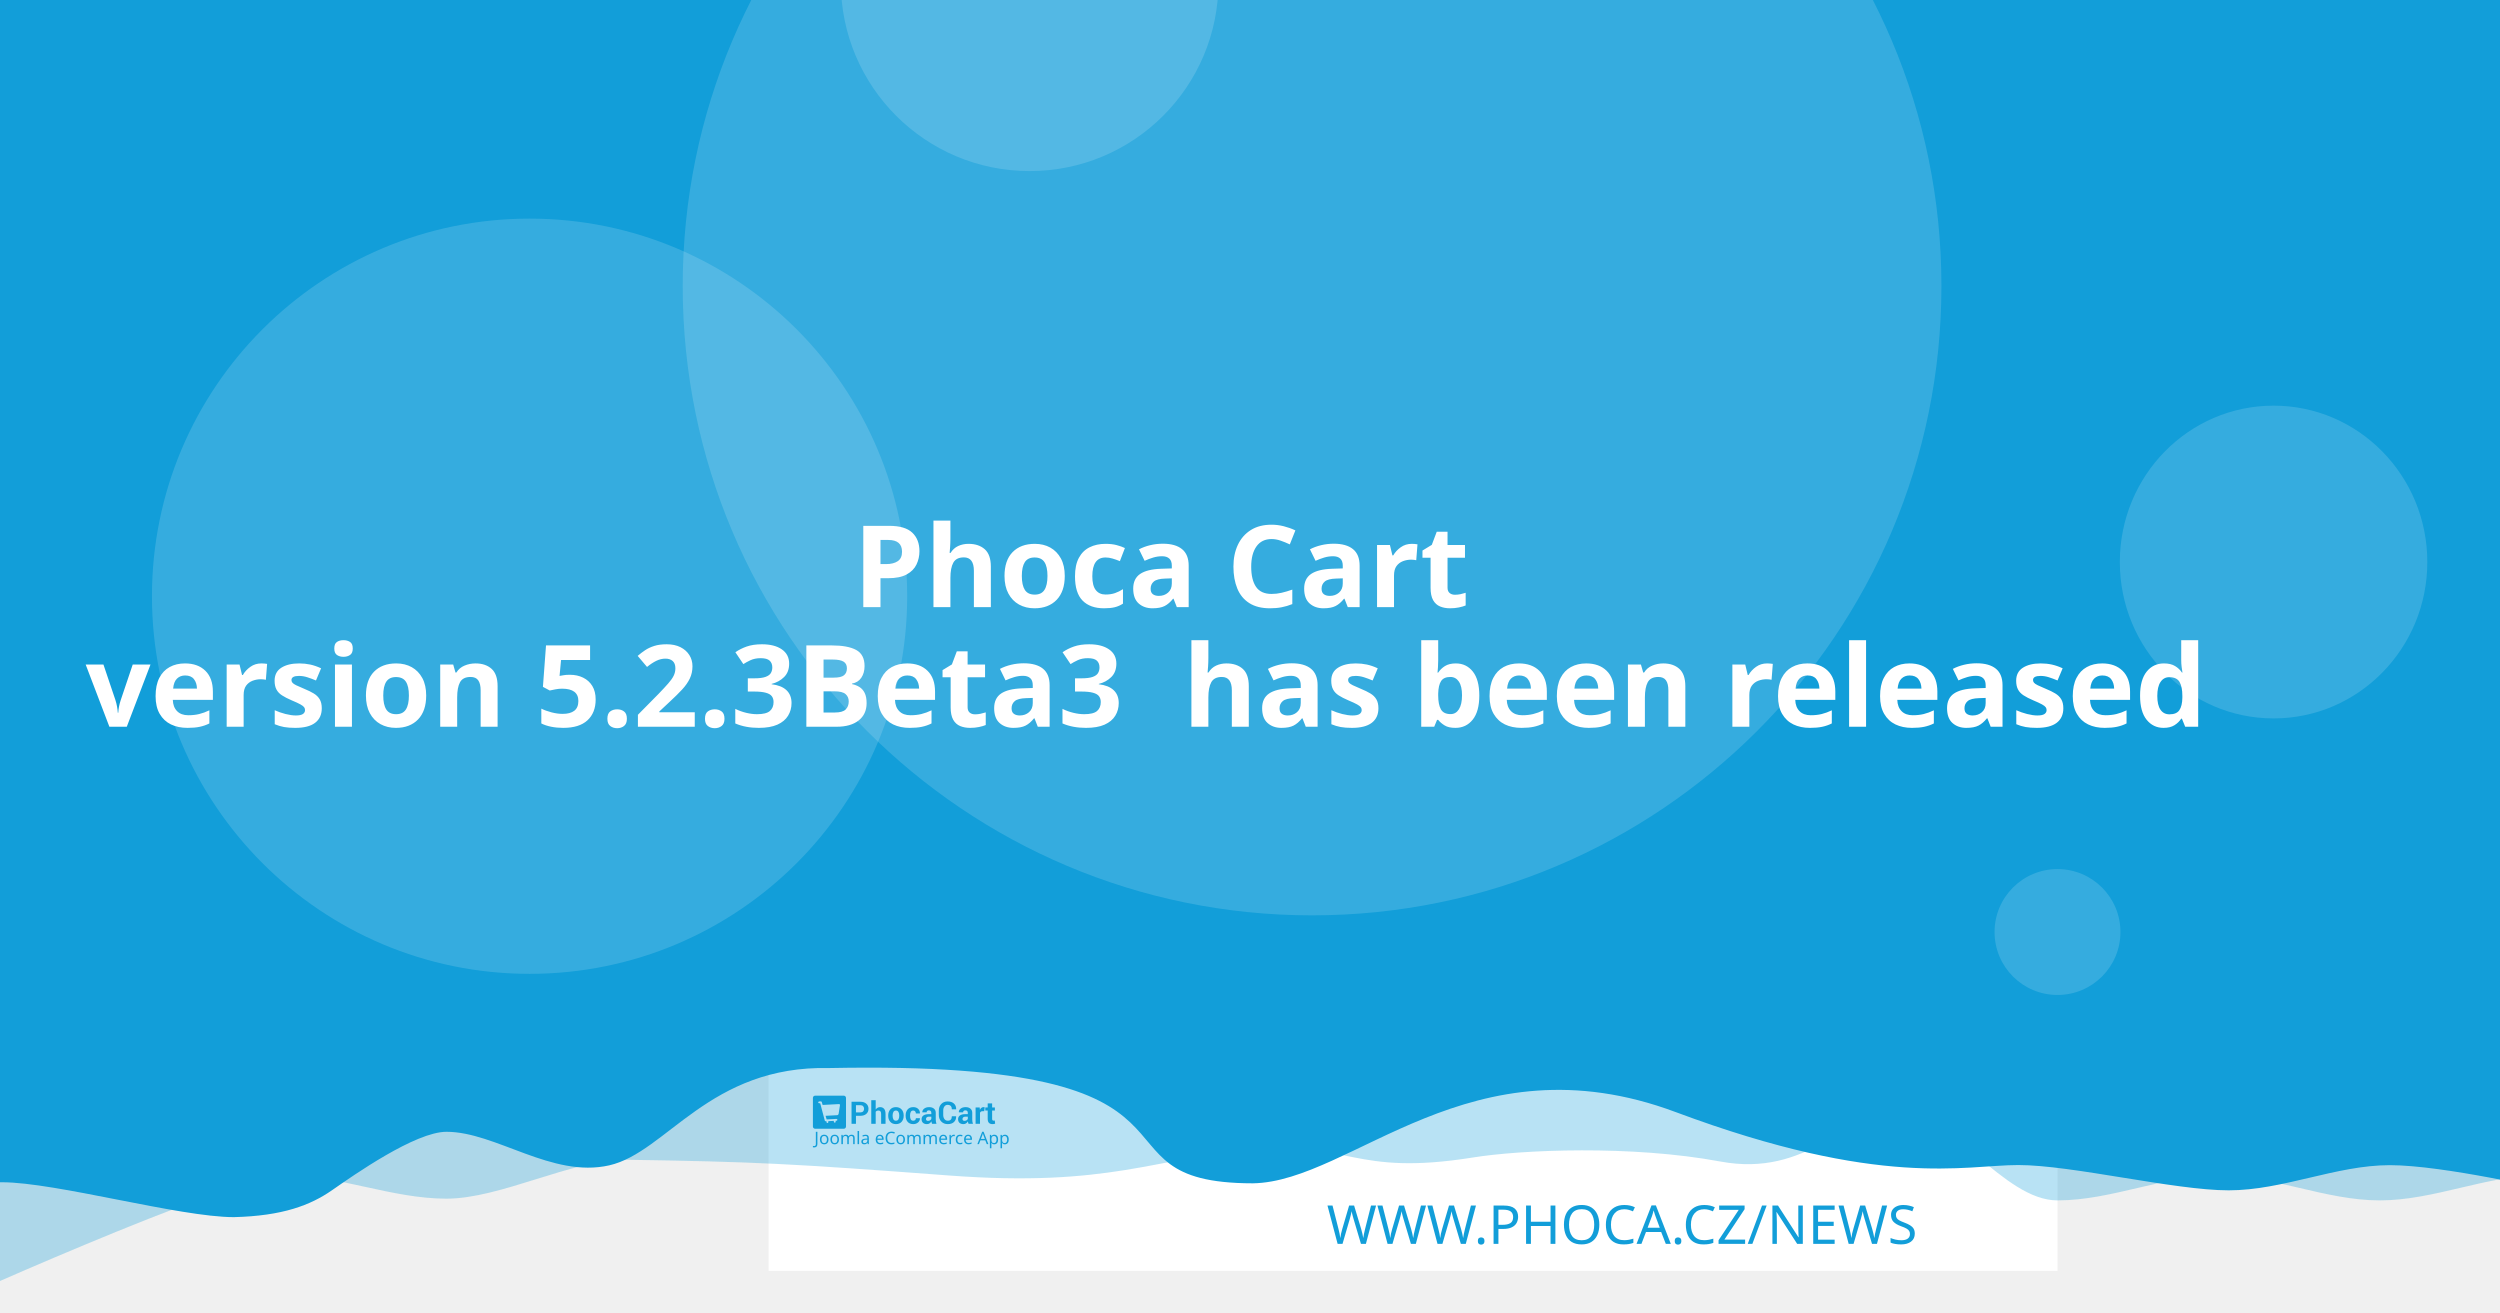
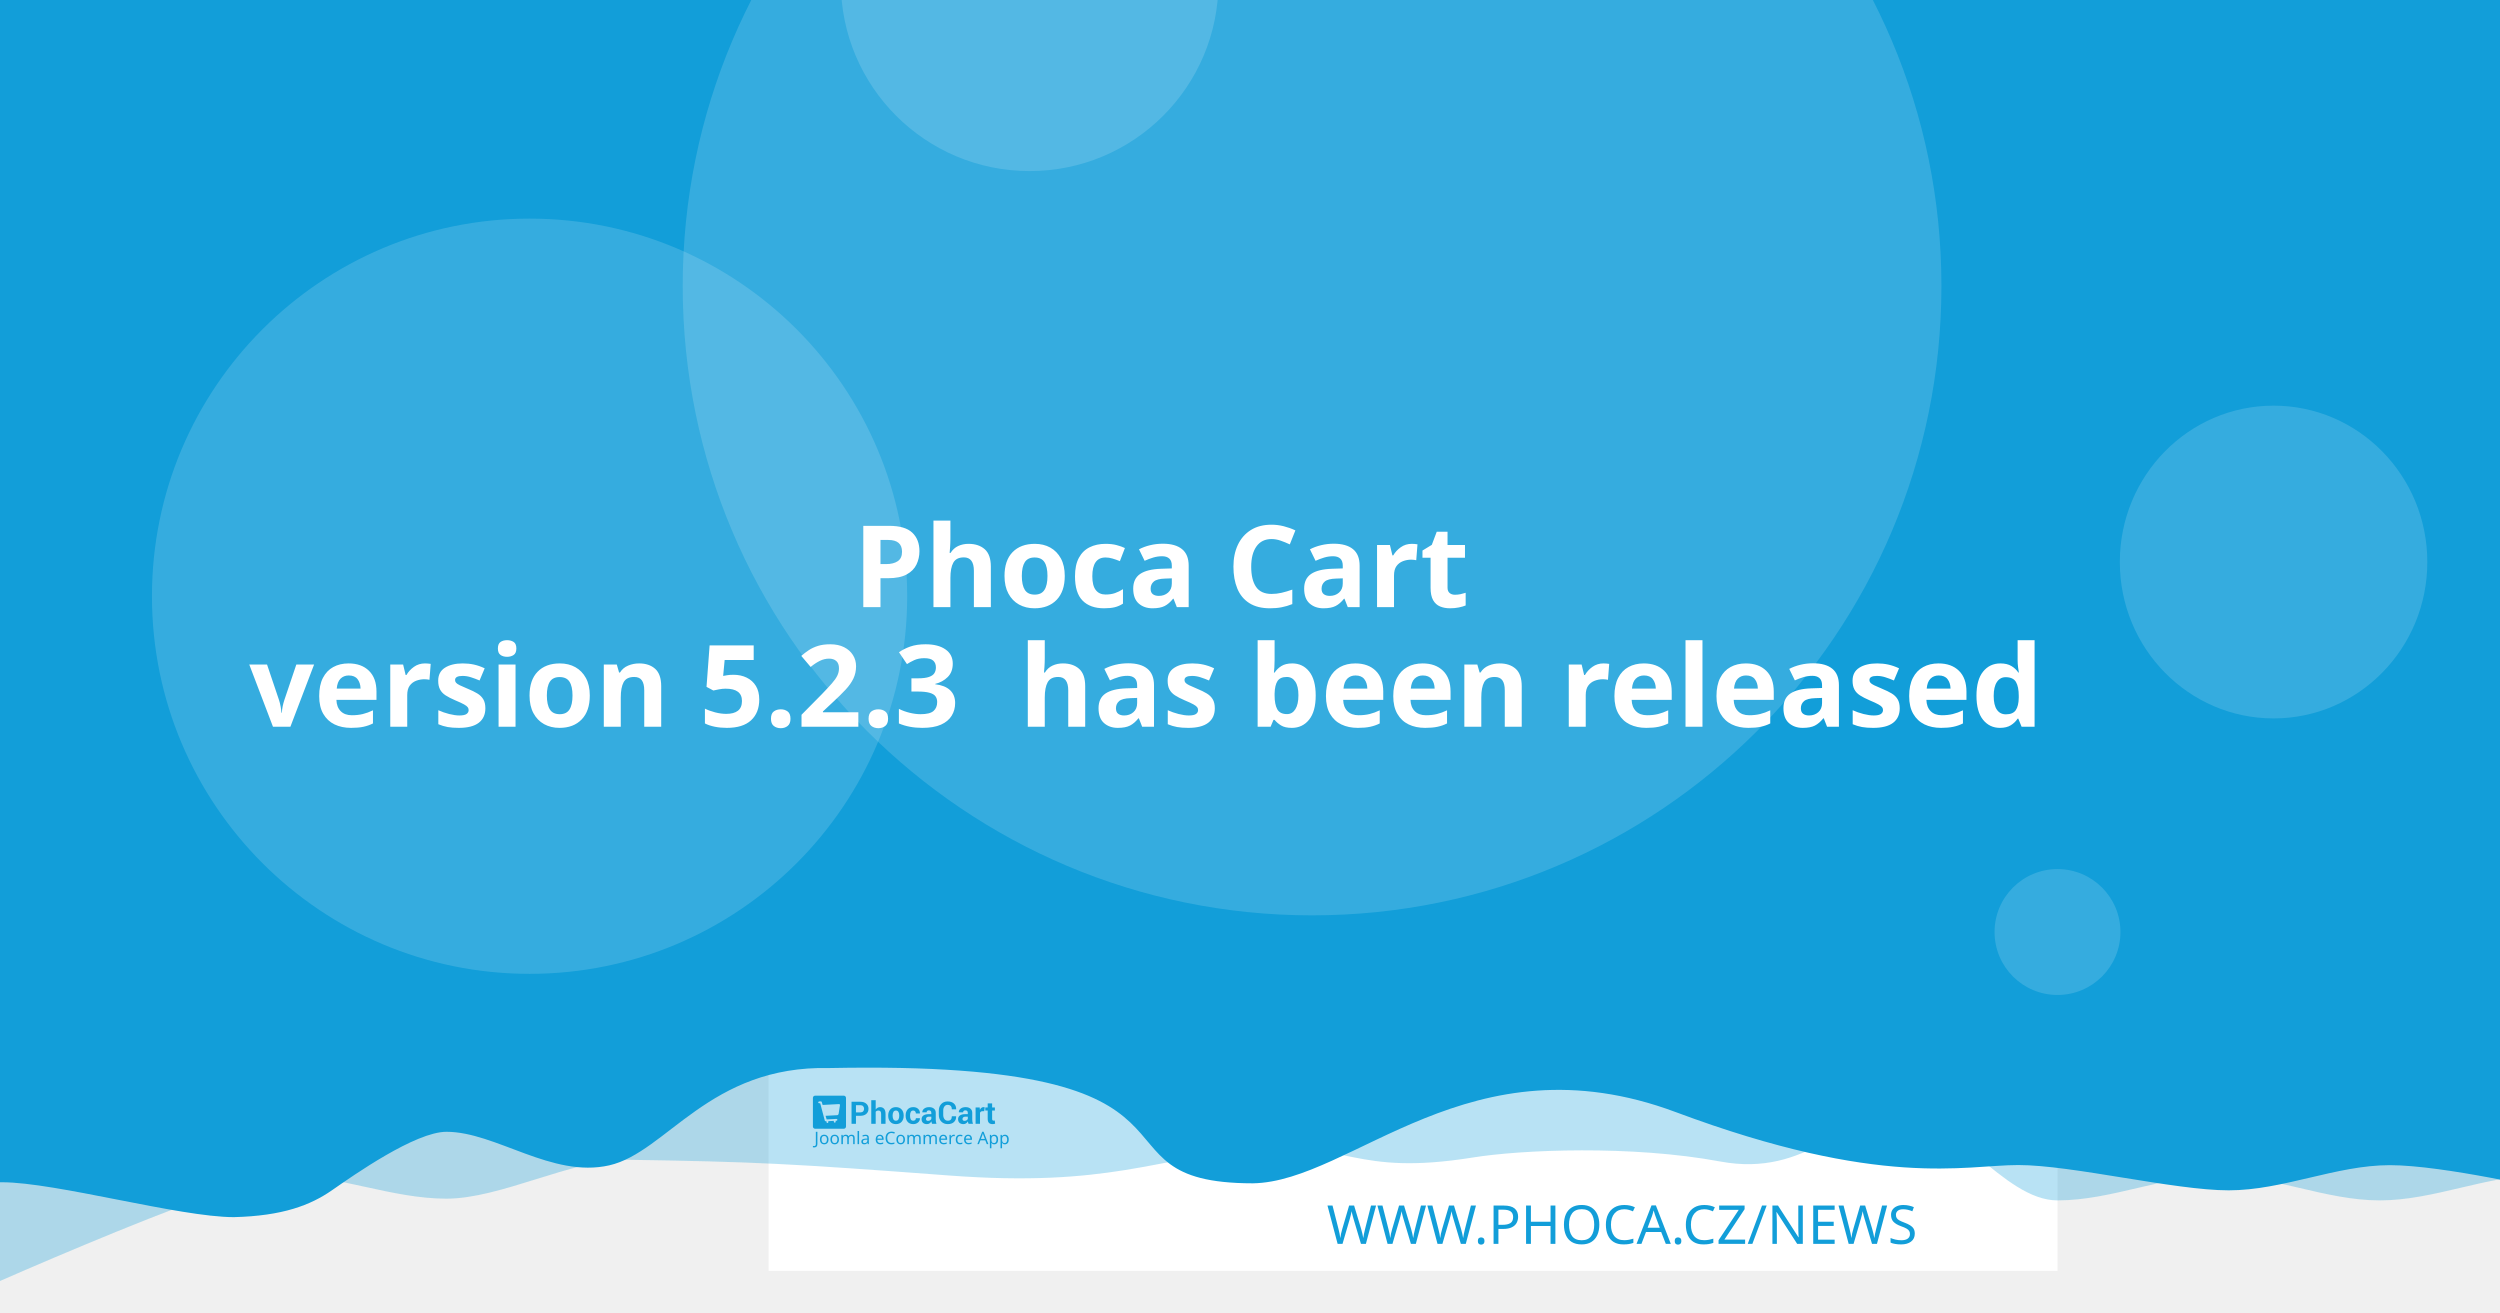
<svg xmlns="http://www.w3.org/2000/svg" width="1200" height="630" viewBox="0 0 1200 630" version="1.1" id="svg5">
  <defs id="defs2" />
  <g id="layer1">
    <path d="m 20.256,108.517 a 7.714,7.714 0 0 0 -7.714,7.714 v 97.981 a 7.714,7.714 0 0 0 7.714,7.714 h 97.976 a 7.714,7.714 0 0 0 7.714,-7.714 v -97.981 a 7.714,7.714 0 0 0 -7.714,-7.714 z m 19.435,19.56 c 0.714,-0.04 1.37,0.151 1.984,0.583 0.613,0.434 1.018,0.978 1.215,1.637 l 2.918,10.039 56.209,-2.948 c 1.002,-0.052 1.838,0.296 2.506,1.04 0.665,0.732 0.929,1.612 0.768,2.626 l -4.71,30.132 c -0.167,0.89 -0.688,1.809 -1.557,2.747 -0.869,0.95 -2.001,1.463 -3.38,1.537 l -39.707,2.079 3.671,12.389 33.562,-1.758 c 0.878,-0.049 1.633,0.215 2.28,0.783 0.632,0.583 0.971,1.312 1.019,2.19 0.046,0.878 -0.215,1.633 -0.783,2.28 -0.583,0.635 -1.312,0.974 -2.19,1.019 l -3.139,0.166 0.166,3.134 c 0.046,0.881 -0.215,1.638 -0.798,2.27 -0.571,0.647 -1.294,0.99 -2.174,1.034 -0.878,0.046 -1.635,-0.215 -2.27,-0.798 -0.647,-0.571 -0.984,-1.297 -1.03,-2.174 l -0.166,-3.134 -18.817,0.979 0.161,3.139 c 0.046,0.881 -0.212,1.638 -0.783,2.27 -0.583,0.647 -1.312,0.988 -2.19,1.034 -0.878,0.049 -1.633,-0.215 -2.28,-0.798 -0.635,-0.571 -0.974,-1.297 -1.019,-2.174 l -0.166,-3.139 -1.943,0.101 c -0.753,0.039 -1.441,-0.135 -2.079,-0.517 -0.623,-0.383 -1.068,-0.764 -1.341,-1.125 l -0.347,-0.613 -15.769,-59.624 -3.39,0.176 c -0.841,0.046 -1.586,-0.219 -2.245,-0.798 -0.659,-0.571 -1.009,-1.292 -1.055,-2.169 -0.046,-0.881 0.225,-1.635 0.824,-2.27 0.595,-0.647 1.308,-0.989 2.149,-1.034 z" style="fill:#ffffff;stroke-width:1.208;paint-order:stroke fill markers" id="path400" />
    <rect style="opacity:1;fill:#ffffff;stroke-width:6.042;stroke-linejoin:round;paint-order:stroke fill markers" id="rect723" width="618.676" height="618.676" x="368.924" y="-8.647" />
    <path id="rect4460" style="opacity:0.3;fill:#129ed9;fill-opacity:1;stroke-width:6.042;stroke-linejoin:round;paint-order:stroke fill markers" d="M 59.586,-3.814 H 1296.938 v 580.009 c 0,0 -51.556,-12.084 -77.334,-12.084 -25.778,0 -51.244,12.084 -77.335,12.084 -26.091,0 -51.556,-12.084 -77.334,-12.084 -25.778,0 -51.244,12.084 -77.335,12.084 -26.091,0 -50.615,-41.931 -76.393,-41.931 -25.778,0 -43.072,31.169 -85.504,23.256 -42.433,-7.913 -95.293,-5.729 -119.04,-1.869 -57.142,9.103 -59.508,-8.125 -105.573,-4.001 -46.065,4.124 -68.78,18.359 -145.373,12.602 -76.593,-5.757 -93.029,-6.595 -155.544,-7.578 -25.778,0 -59.826,18.693 -85.917,18.693 -26.091,0 -51.556,-11.254 -77.334,-11.254 -25.778,0 -172.338,66.428 -172.338,66.428 z" />
    <path id="rect4460-5" style="fill:#129ed9;fill-opacity:1;stroke-width:6.042;stroke-linejoin:round;paint-order:stroke fill markers" d="M -12.915,-8.647 H 1224.437 v 580.009 c 0,0 -51.556,-12.084 -77.334,-12.084 -25.778,0 -51.243,12.084 -77.334,12.084 -26.091,0 -75.228,-12.142 -101.006,-12.142 -25.778,0 -65.794,11.416 -164.408,-25.412 -98.613,-36.828 -155.373,33.433 -202.968,34.185 -85.545,-0.05 -3.558,-59.324 -203.248,-55.331 -57.687,-1.357 -78.127,40.433 -105.693,46.704 -27.566,6.271 -54.486,-16.105 -78.151,-16.105 -14.933,0 -44.462,20.77 -54.88,28.017 -10.418,7.247 -23.732,12.357 -47.124,12.95 -26.091,0 -85.565,-16.747 -111.343,-16.747 -25.778,0 -13.863,3.88 -13.863,3.88 z" />
    <circle style="opacity:0.15;fill:#ffffff;fill-opacity:1;stroke-width:6.042;stroke-linejoin:round;paint-order:stroke fill markers" id="path8376" cx="629.794" cy="137.279" r="302.088" />
    <text xml:space="preserve" style="font-style:normal;font-weight:normal;font-size:25.778px;line-height:1.25;font-family:sans-serif;fill:#129ed9;fill-opacity:1;stroke:none;stroke-width:1.208" x="953.817" y="597.071" id="text2910-3-7">
      <tspan id="tspan2908-6-5" x="953.817" y="597.071" style="font-style:normal;font-variant:normal;font-weight:300;font-stretch:normal;font-size:25.778px;font-family:Montserrat;-inkscape-font-specification:'Montserrat Light';text-align:end;text-anchor:end;fill:#129ed9;fill-opacity:1;stroke-width:1.208">WWW.PHOCA.CZ/NEWS</tspan>
    </text>
    <text xml:space="preserve" style="font-style:normal;font-variant:normal;font-weight:600;font-stretch:normal;font-size:54.666px;line-height:1.05;font-family:Rubik;-inkscape-font-specification:'Rubik Semi-Bold';fill:#ffffff;fill-opacity:1;stroke:none;stroke-width:1.577" x="600" y="234.034" id="text11252">
      <tspan x="600" y="234.034" id="tspan403" style="text-align:center;text-anchor:middle;stroke-width:1.577" />
      <tspan x="600" y="291.433" style="font-size:54.666px;text-align:center;text-anchor:middle;stroke-width:1.577" id="tspan444"> Phoca Cart</tspan>
-       <tspan x="600" y="348.833" id="tspan2906" style="font-size:54.666px;text-align:center;text-anchor:middle;stroke-width:1.577">version 5.2.3Beta3
+       <tspan x="600" y="348.833" id="tspan2906" style="font-size:54.666px;text-align:center;text-anchor:middle;stroke-width:1.577">version 5.2.3
 has been released</tspan>
      <tspan x="600" y="406.232" id="tspan1994" style="font-size:54.666px;stroke-width:1.577" />
    </text>
    <circle style="opacity:0.15;fill:#ffffff;fill-opacity:1;stroke-width:6.042;stroke-linejoin:round;paint-order:stroke fill markers" id="path8376-9" cx="254.196" cy="286.191" r="181.253" />
    <circle style="opacity:0.15;fill:#ffffff;fill-opacity:1;stroke-width:6.042;stroke-linejoin:round;paint-order:stroke fill markers" id="path8376-6" cx="494.235" cy="-8.506" r="90.626" />
    <ellipse style="opacity:0.15;fill:#ffffff;fill-opacity:1;stroke-width:7.442;stroke-linejoin:round;paint-order:stroke fill markers" id="path8376-6-2" cx="1091.315" cy="269.776" rx="73.793" ry="75.059" />
    <g id="g8950" transform="matrix(0.360172,0,0,0.360172,498.6223,396.4642)" style="fill:#129ed9;fill-opacity:1;stroke-width:3.355">
      <g id="g895" transform="translate(-301.0409,359.4151)" style="fill:#129ed9;fill-opacity:1;stroke-width:3.355">
        <g transform="matrix(1.3333,0,0,-1.3333,-75.59,850.15)" fill="#ffffff" image-rendering="optimizeQuality" id="g280" style="clip-rule:evenodd;fill:#129ed9;fill-opacity:1;stroke-width:8.934;shape-rendering:geometricPrecision">
          <path d="m 99.728,617.49 v -7.994 h -4.423 v 22.031 h 8.784 c 2.532,0 4.527,-0.646 5.979,-1.937 1.452,-1.291 2.181,-2.99 2.181,-5.097 0,-2.107 -0.729,-3.801 -2.181,-5.082 -1.452,-1.281 -3.446,-1.921 -5.979,-1.921 z m 0,3.408 h 4.361 c 1.23,0 2.165,0.336 2.801,1.002 0.635,0.671 0.951,1.523 0.951,2.561 0,1.059 -0.315,1.932 -0.946,2.623 -0.63,0.687 -1.566,1.033 -2.806,1.033 H 99.728 Z" id="path262" style="fill:#129ed9;fill-opacity:1;stroke-width:3.355" />
          <path d="m 119.45,623.79 c 0.517,0.749 1.147,1.327 1.891,1.746 0.749,0.418 1.576,0.63 2.485,0.63 1.705,0 3.043,-0.568 4.02,-1.704 0.971,-1.131 1.457,-2.887 1.457,-5.252 v -9.714 h -4.418 v 9.76 c 0,1.276 -0.227,2.174 -0.677,2.706 -0.445,0.532 -1.116,0.795 -2.005,0.795 -0.605,0 -1.137,-0.108 -1.602,-0.325 -0.465,-0.217 -0.847,-0.522 -1.152,-0.919 v -12.017 h -4.418 v 23.611 h 4.418 z" id="path264" style="fill:#129ed9;fill-opacity:1;stroke-width:3.355" />
          <path d="m 131.96,617.83 c 0,2.438 0.682,4.436 2.046,5.996 1.359,1.554 3.25,2.334 5.663,2.334 2.418,0 4.315,-0.774 5.689,-2.329 1.375,-1.549 2.062,-3.553 2.062,-6.001 v -0.32 c 0,-2.458 -0.687,-4.462 -2.051,-6.011 -1.369,-1.544 -3.261,-2.319 -5.674,-2.319 -2.418,0 -4.315,0.775 -5.684,2.319 -1.364,1.549 -2.051,3.553 -2.051,6.011 z m 4.408,-0.31 c 0,-1.487 0.264,-2.68 0.785,-3.584 0.527,-0.899 1.375,-1.348 2.542,-1.348 1.142,0 1.979,0.454 2.506,1.358 0.532,0.904 0.796,2.097 0.796,3.574 v 0.315 c 0,1.446 -0.269,2.629 -0.801,3.542 -0.537,0.914 -1.38,1.374 -2.527,1.374 -1.142,0 -1.979,-0.46 -2.506,-1.379 -0.532,-0.919 -0.796,-2.102 -0.796,-3.537 z" id="path266" style="fill:#129ed9;fill-opacity:1;stroke-width:3.355" />
          <path d="m 157.01,612.59 c 0.79,0 1.421,0.227 1.891,0.682 0.475,0.454 0.713,1.064 0.713,1.828 h 4.015 l 0.041,-0.093 c 0.041,-1.653 -0.579,-3.037 -1.871,-4.152 -1.287,-1.116 -2.883,-1.673 -4.79,-1.673 -2.439,0 -4.325,0.769 -5.648,2.314 -1.318,1.544 -1.979,3.522 -1.979,5.944 v 0.449 c 0,2.412 0.656,4.395 1.974,5.944 1.317,1.554 3.198,2.329 5.638,2.329 2.02,0 3.648,-0.573 4.883,-1.725 1.235,-1.151 1.835,-2.664 1.793,-4.539 l -0.031,-0.088 h -4.026 c 0,0.842 -0.233,1.544 -0.698,2.107 -0.46,0.558 -1.101,0.837 -1.922,0.837 -1.168,0 -1.995,-0.454 -2.475,-1.358 -0.476,-0.904 -0.718,-2.071 -0.718,-3.496 v -0.454 c 0,-1.456 0.243,-2.628 0.718,-3.522 0.48,-0.888 1.312,-1.332 2.491,-1.332" id="path268" style="fill:#129ed9;fill-opacity:1;stroke-width:3.355" />
          <path d="m 175.8,609.49 c -0.165,0.372 -0.305,0.764 -0.419,1.183 -0.119,0.413 -0.202,0.837 -0.248,1.27 -0.455,-0.8 -1.054,-1.456 -1.798,-1.978 -0.739,-0.521 -1.628,-0.785 -2.656,-0.785 -1.715,0 -3.038,0.439 -3.963,1.322 -0.93,0.883 -1.395,2.086 -1.395,3.604 0,1.606 0.62,2.845 1.855,3.729 1.235,0.883 3.038,1.322 5.41,1.322 h 2.47 v 1.301 c 0,0.785 -0.207,1.394 -0.62,1.828 -0.413,0.434 -1.023,0.651 -1.834,0.651 -0.713,0 -1.266,-0.175 -1.653,-0.522 -0.393,-0.346 -0.584,-0.826 -0.584,-1.446 l -4.268,0.016 -0.016,0.093 c -0.072,1.379 0.527,2.572 1.798,3.579 1.271,1.002 2.946,1.503 5.013,1.503 1.958,0 3.545,-0.496 4.769,-1.492 1.22,-0.992 1.829,-2.406 1.829,-4.24 v -6.76 c 0,-0.769 0.062,-1.492 0.176,-2.164 0.119,-0.676 0.299,-1.348 0.553,-2.014 z m -4.046,2.943 c 0.78,0 1.468,0.191 2.077,0.574 0.605,0.382 1.013,0.826 1.225,1.332 v 2.308 h -2.47 c -0.935,0 -1.648,-0.232 -2.134,-0.702 -0.481,-0.47 -0.724,-1.033 -0.724,-1.699 0,-0.542 0.181,-0.981 0.542,-1.312 0.367,-0.336 0.858,-0.501 1.483,-0.501" id="path270" style="fill:#129ed9;fill-opacity:1;stroke-width:3.355" />
          <path d="m 199.84,617.01 0.031,-0.088 c 0.041,-2.37 -0.682,-4.25 -2.17,-5.645 -1.488,-1.394 -3.555,-2.091 -6.201,-2.091 -2.656,0 -4.811,0.852 -6.464,2.556 -1.653,1.704 -2.486,3.894 -2.486,6.579 v 4.369 c 0,2.67 0.812,4.86 2.424,6.574 1.617,1.715 3.715,2.572 6.299,2.572 2.723,0 4.852,-0.697 6.386,-2.097 1.535,-1.399 2.284,-3.305 2.243,-5.717 l -0.031,-0.088 h -4.299 c 0,1.451 -0.346,2.561 -1.044,3.336 -0.698,0.769 -1.783,1.157 -3.255,1.157 -1.323,0 -2.372,-0.537 -3.147,-1.606 -0.78,-1.074 -1.168,-2.438 -1.168,-4.1 v -4.39 c 0,-1.683 0.408,-3.057 1.225,-4.131 0.822,-1.069 1.922,-1.606 3.317,-1.606 1.38,0 2.403,0.372 3.064,1.11 0.661,0.744 0.992,1.844 0.992,3.305 z" id="path272" style="fill:#129ed9;fill-opacity:1;stroke-width:3.355" />
          <path d="m 212.27,609.49 c -0.165,0.372 -0.305,0.764 -0.419,1.183 -0.119,0.413 -0.202,0.837 -0.248,1.27 -0.455,-0.8 -1.054,-1.456 -1.798,-1.978 -0.739,-0.521 -1.628,-0.785 -2.656,-0.785 -1.716,0 -3.038,0.439 -3.963,1.322 -0.93,0.883 -1.395,2.086 -1.395,3.604 0,1.606 0.62,2.845 1.855,3.729 1.235,0.883 3.039,1.322 5.41,1.322 h 2.47 v 1.301 c 0,0.785 -0.207,1.394 -0.62,1.828 -0.413,0.434 -1.023,0.651 -1.834,0.651 -0.713,0 -1.266,-0.175 -1.654,-0.522 -0.393,-0.346 -0.584,-0.826 -0.584,-1.446 l -4.268,0.016 -0.016,0.093 c -0.072,1.379 0.527,2.572 1.798,3.579 1.271,1.002 2.945,1.503 5.013,1.503 1.958,0 3.545,-0.496 4.769,-1.492 1.22,-0.992 1.829,-2.406 1.829,-4.24 v -6.76 c 0,-0.769 0.062,-1.492 0.176,-2.164 0.119,-0.676 0.3,-1.348 0.553,-2.014 z m -4.046,2.943 c 0.78,0 1.468,0.191 2.077,0.574 0.605,0.382 1.013,0.826 1.224,1.332 v 2.308 h -2.47 c -0.935,0 -1.649,-0.232 -2.134,-0.702 -0.481,-0.47 -0.723,-1.033 -0.723,-1.699 0,-0.542 0.181,-0.981 0.542,-1.312 0.367,-0.336 0.858,-0.501 1.483,-0.501" id="path274" style="fill:#129ed9;fill-opacity:1;stroke-width:3.355" />
          <path d="m 227.92,622.06 -1.617,0.046 c -0.656,0 -1.199,-0.134 -1.623,-0.408 -0.423,-0.274 -0.744,-0.656 -0.966,-1.152 v -11.052 h -4.408 v 16.36 h 4.103 l 0.196,-2.422 c 0.382,0.857 0.883,1.528 1.494,2.009 0.61,0.48 1.312,0.723 2.108,0.723 0.223,0 0.429,-0.015 0.615,-0.052 0.186,-0.036 0.377,-0.077 0.568,-0.129 z" id="path276" style="fill:#129ed9;fill-opacity:1;stroke-width:3.355" />
          <path d="m 235.83,629.86 v -4.007 h 2.754 v -3.099 H 235.83 v -8.33 c 0,-0.635 0.129,-1.09 0.393,-1.363 0.263,-0.274 0.615,-0.408 1.059,-0.408 0.232,0 0.434,0.01 0.599,0.036 0.166,0.026 0.362,0.072 0.579,0.129 l 0.383,-3.181 c -0.445,-0.155 -0.878,-0.268 -1.302,-0.341 -0.424,-0.078 -0.884,-0.114 -1.38,-0.114 -1.524,0 -2.697,0.418 -3.519,1.255 -0.822,0.837 -1.235,2.159 -1.235,3.977 v 8.34 h -2.392 v 3.099 h 2.392 v 4.007 z" id="path278" style="fill:#129ed9;fill-opacity:1;stroke-width:3.355" />
        </g>
        <g fill="#ffffff" fill-rule="evenodd" image-rendering="optimizeQuality" stroke-width="1.934" aria-label="Joomla eCommerce App" id="g318" style="clip-rule:evenodd;fill:#129ed9;fill-opacity:1;shape-rendering:geometricPrecision">
          <path d="M 1.704,69 Q 1.151,69 0.736,68.908 0.321,68.839 -0.002,68.7 v -1.752 q 0.369,0.092 0.784,0.161 0.415,0.069 0.876,0.069 0.576,0 1.083,-0.231 0.53,-0.231 0.853,-0.807 0.323,-0.576 0.323,-1.614 v -16.368 h 2.075 v 16.206 q 0,2.374 -1.176,3.504 -1.176,1.13 -3.112,1.13 z" id="path282" style="fill:#129ed9;fill-opacity:1;stroke-width:1.934" />
          <path d="m 20.792,58.419 q 0,3.066 -1.568,4.749 -1.545,1.683 -4.196,1.683 -1.637,0 -2.928,-0.738 -1.268,-0.761 -2.006,-2.19 -0.738,-1.452 -0.738,-3.504 0,-3.066 1.545,-4.726 1.545,-1.66 4.196,-1.66 1.683,0 2.951,0.761 1.291,0.738 2.006,2.167 0.738,1.406 0.738,3.458 z m -9.336,0 q 0,2.19 0.853,3.481 0.876,1.268 2.766,1.268 1.867,0 2.743,-1.268 0.876,-1.291 0.876,-3.481 0,-2.19 -0.876,-3.435 -0.876,-1.245 -2.766,-1.245 -1.89,0 -2.743,1.245 -0.853,1.245 -0.853,3.435 z" id="path284" style="fill:#129ed9;fill-opacity:1;stroke-width:1.934" />
          <path d="m 34.739,58.419 q 0,3.066 -1.568,4.749 -1.545,1.683 -4.196,1.683 -1.637,0 -2.928,-0.738 -1.268,-0.761 -2.006,-2.19 -0.738,-1.452 -0.738,-3.504 0,-3.066 1.545,-4.726 1.545,-1.66 4.196,-1.66 1.683,0 2.951,0.761 1.291,0.738 2.006,2.167 0.738,1.406 0.738,3.458 z m -9.336,0 q 0,2.19 0.853,3.481 0.876,1.268 2.766,1.268 1.867,0 2.743,-1.268 0.876,-1.291 0.876,-3.481 0,-2.19 -0.876,-3.435 -0.876,-1.245 -2.766,-1.245 -1.89,0 -2.743,1.245 -0.853,1.245 -0.853,3.435 z" id="path286" style="fill:#129ed9;fill-opacity:1;stroke-width:1.934" />
          <path d="m 51.499,52.033 q 2.098,0 3.135,1.083 1.037,1.06 1.037,3.458 V 64.62 H 53.666 v -7.953 q 0,-2.928 -2.513,-2.928 -1.798,0 -2.582,1.037 -0.761,1.037 -0.761,3.02 V 64.62 h -2.006 v -7.953 q 0,-2.928 -2.536,-2.928 -1.867,0 -2.582,1.153 -0.715,1.153 -0.715,3.32 v 6.409 h -2.029 v -12.356 h 1.637 l 0.3,1.683 h 0.115 q 0.576,-0.968 1.545,-1.429 0.991,-0.484 2.098,-0.484 2.905,0 3.781,2.075 h 0.115 q 0.622,-1.06 1.683,-1.568 1.083,-0.507 2.282,-0.507 z" id="path288" style="fill:#129ed9;fill-opacity:1;stroke-width:1.934" />
          <path d="M 61.527,64.62 H 59.498 V 47.1 h 2.029 z" id="path290" style="fill:#129ed9;fill-opacity:1;stroke-width:1.934" />
          <path d="m 70.126,52.056 q 2.259,0 3.343,0.991 1.083,0.991 1.083,3.158 v 8.414 h -1.475 l -0.392,-1.752 h -0.092 q -0.807,1.014 -1.706,1.498 -0.876,0.484 -2.444,0.484 -1.683,0 -2.789,-0.876 -1.107,-0.899 -1.107,-2.789 0,-1.844 1.452,-2.836 1.452,-1.014 4.472,-1.107 l 2.098,-0.069 v -0.738 q 0,-1.545 -0.669,-2.144 -0.669,-0.599 -1.89,-0.599 -0.968,0 -1.844,0.3 -0.876,0.277 -1.637,0.645 l -0.622,-1.522 q 0.807,-0.438 1.913,-0.738 1.107,-0.323 2.305,-0.323 z m 0.599,6.593 q -2.305,0.092 -3.204,0.738 -0.876,0.645 -0.876,1.821 0,1.037 0.622,1.522 0.645,0.484 1.637,0.484 1.568,0 2.605,-0.853 1.037,-0.876 1.037,-2.674 v -1.107 z" id="path292" style="fill:#129ed9;fill-opacity:1;stroke-width:1.934" />
          <path d="m 89.144,52.033 q 1.591,0 2.72,0.692 1.153,0.692 1.752,1.96 0.622,1.245 0.622,2.928 v 1.222 h -8.46 q 0.046,2.098 1.06,3.204 1.037,1.083 2.882,1.083 1.176,0 2.075,-0.207 0.922,-0.231 1.89,-0.645 v 1.775 q -0.945,0.415 -1.867,0.599 -0.922,0.207 -2.19,0.207 -1.752,0 -3.112,-0.715 -1.337,-0.715 -2.098,-2.121 -0.738,-1.429 -0.738,-3.481 0,-2.029 0.669,-3.481 0.692,-1.452 1.913,-2.236 1.245,-0.784 2.882,-0.784 z m -0.023,1.66 q -1.452,0 -2.305,0.945 -0.83,0.922 -0.991,2.582 h 6.293 q -0.023,-1.568 -0.738,-2.536 -0.715,-0.991 -2.259,-0.991 z" id="path294" style="fill:#129ed9;fill-opacity:1;stroke-width:1.934" />
          <path d="m 104.71,49.751 q -2.651,0 -4.173,1.775 -1.522,1.775 -1.522,4.864 0,3.066 1.406,4.864 1.429,1.775 4.265,1.775 1.083,0 2.052,-0.184 0.968,-0.184 1.89,-0.461 v 1.798 q -0.922,0.346 -1.913,0.507 -0.968,0.161 -2.328,0.161 -2.513,0 -4.196,-1.037 -1.683,-1.037 -2.536,-2.951 -0.83,-1.913 -0.83,-4.495 0,-2.49 0.899,-4.38 0.922,-1.913 2.697,-2.974 1.775,-1.083 4.311,-1.083 2.605,0 4.541,0.968 l -0.83,1.752 q -0.761,-0.346 -1.706,-0.622 -0.922,-0.277 -2.029,-0.277 z" id="path296" style="fill:#129ed9;fill-opacity:1;stroke-width:1.934" />
          <path d="m 122.69,58.419 q 0,3.066 -1.568,4.749 -1.545,1.683 -4.196,1.683 -1.637,0 -2.928,-0.738 -1.268,-0.761 -2.006,-2.19 -0.738,-1.452 -0.738,-3.504 0,-3.066 1.545,-4.726 1.545,-1.66 4.196,-1.66 1.683,0 2.951,0.761 1.291,0.738 2.006,2.167 0.738,1.406 0.738,3.458 z m -9.336,0 q 0,2.19 0.853,3.481 0.876,1.268 2.766,1.268 1.867,0 2.743,-1.268 0.876,-1.291 0.876,-3.481 0,-2.19 -0.876,-3.435 -0.876,-1.245 -2.766,-1.245 -1.89,0 -2.743,1.245 -0.853,1.245 -0.853,3.435 z" id="path298" style="fill:#129ed9;fill-opacity:1;stroke-width:1.934" />
          <path d="m 139.45,52.033 q 2.098,0 3.135,1.083 1.037,1.06 1.037,3.458 V 64.62 h -2.006 v -7.953 q 0,-2.928 -2.513,-2.928 -1.798,0 -2.582,1.037 -0.761,1.037 -0.761,3.02 V 64.62 h -2.006 v -7.953 q 0,-2.928 -2.536,-2.928 -1.867,0 -2.582,1.153 -0.715,1.153 -0.715,3.32 v 6.409 h -2.029 v -12.356 h 1.637 l 0.3,1.683 h 0.115 q 0.576,-0.968 1.545,-1.429 0.991,-0.484 2.098,-0.484 2.905,0 3.781,2.075 h 0.115 q 0.622,-1.06 1.683,-1.568 1.083,-0.507 2.282,-0.507 z" id="path300" style="fill:#129ed9;fill-opacity:1;stroke-width:1.934" />
          <path d="m 161,52.033 q 2.098,0 3.135,1.083 1.037,1.06 1.037,3.458 V 64.62 h -2.006 v -7.953 q 0,-2.928 -2.513,-2.928 -1.798,0 -2.582,1.037 -0.761,1.037 -0.761,3.02 V 64.62 h -2.006 v -7.953 q 0,-2.928 -2.536,-2.928 -1.867,0 -2.582,1.153 -0.715,1.153 -0.715,3.32 v 6.409 h -2.029 v -12.356 h 1.637 l 0.3,1.683 h 0.115 q 0.576,-0.968 1.545,-1.429 0.991,-0.484 2.098,-0.484 2.905,0 3.781,2.075 h 0.115 q 0.622,-1.06 1.683,-1.568 1.083,-0.507 2.282,-0.507 z" id="path302" style="fill:#129ed9;fill-opacity:1;stroke-width:1.934" />
          <path d="m 173.77,52.033 q 1.591,0 2.72,0.692 1.153,0.692 1.752,1.96 0.622,1.245 0.622,2.928 v 1.222 h -8.46 q 0.046,2.098 1.06,3.204 1.037,1.083 2.882,1.083 1.176,0 2.075,-0.207 0.922,-0.231 1.89,-0.645 v 1.775 q -0.945,0.415 -1.867,0.599 -0.922,0.207 -2.19,0.207 -1.752,0 -3.112,-0.715 -1.337,-0.715 -2.098,-2.121 -0.738,-1.429 -0.738,-3.481 0,-2.029 0.669,-3.481 0.692,-1.452 1.913,-2.236 1.245,-0.784 2.882,-0.784 z m -0.023,1.66 q -1.452,0 -2.305,0.945 -0.83,0.922 -0.991,2.582 h 6.293 q -0.023,-1.568 -0.738,-2.536 -0.715,-0.991 -2.259,-0.991 z" id="path304" style="fill:#129ed9;fill-opacity:1;stroke-width:1.934" />
          <path d="m 187.76,52.033 q 0.346,0 0.738,0.046 0.415,0.023 0.715,0.092 l -0.254,1.867 q -0.3,-0.069 -0.669,-0.115 -0.346,-0.046 -0.669,-0.046 -0.945,0 -1.775,0.53 -0.83,0.507 -1.337,1.452 -0.484,0.922 -0.484,2.167 v 6.593 h -2.029 v -12.356 h 1.66 l 0.231,2.259 h 0.092 q 0.599,-1.014 1.545,-1.752 0.945,-0.738 2.236,-0.738 z" id="path306" style="fill:#129ed9;fill-opacity:1;stroke-width:1.934" />
          <path d="m 196.02,64.851 q -1.637,0 -2.928,-0.669 -1.268,-0.669 -2.006,-2.075 -0.715,-1.406 -0.715,-3.596 0,-2.282 0.761,-3.712 0.761,-1.429 2.052,-2.098 1.314,-0.669 2.974,-0.669 0.945,0 1.821,0.207 0.876,0.184 1.429,0.461 l -0.622,1.683 q -0.553,-0.207 -1.291,-0.392 -0.738,-0.184 -1.383,-0.184 -3.642,0 -3.642,4.68 0,2.236 0.876,3.435 0.899,1.176 2.651,1.176 1.014,0 1.775,-0.207 0.784,-0.207 1.429,-0.507 v 1.798 q -0.622,0.323 -1.383,0.484 -0.738,0.184 -1.798,0.184 z" id="path308" style="fill:#129ed9;fill-opacity:1;stroke-width:1.934" />
          <path d="m 206.9,52.033 q 1.591,0 2.72,0.692 1.153,0.692 1.752,1.96 0.622,1.245 0.622,2.928 v 1.222 h -8.46 q 0.046,2.098 1.06,3.204 1.037,1.083 2.882,1.083 1.176,0 2.075,-0.207 0.922,-0.231 1.89,-0.645 v 1.775 q -0.945,0.415 -1.867,0.599 -0.922,0.207 -2.19,0.207 -1.752,0 -3.112,-0.715 -1.337,-0.715 -2.098,-2.121 -0.738,-1.429 -0.738,-3.481 0,-2.029 0.669,-3.481 0.692,-1.452 1.913,-2.236 1.245,-0.784 2.882,-0.784 z m -0.023,1.66 q -1.452,0 -2.305,0.945 -0.83,0.922 -0.991,2.582 h 6.293 q -0.023,-1.568 -0.738,-2.536 -0.715,-0.991 -2.259,-0.991 z" id="path310" style="fill:#129ed9;fill-opacity:1;stroke-width:1.934" />
          <path d="m 231.73,64.62 -1.983,-5.095 h -6.524 l -1.96,5.095 h -2.098 l 6.432,-16.529 h 1.867 l 6.409,16.529 z m -4.449,-11.918 q -0.069,-0.184 -0.231,-0.669 -0.161,-0.484 -0.323,-0.991 -0.138,-0.53 -0.231,-0.807 -0.161,0.715 -0.369,1.406 -0.207,0.669 -0.346,1.06 l -1.867,4.979 h 5.21 z" id="path312" style="fill:#129ed9;fill-opacity:1;stroke-width:1.934" />
          <path d="m 241.73,52.033 q 2.282,0 3.665,1.591 1.406,1.591 1.406,4.795 0,3.158 -1.406,4.795 -1.383,1.637 -3.688,1.637 -1.429,0 -2.374,-0.53 -0.922,-0.553 -1.452,-1.268 h -0.138 q 0.046,0.392 0.092,0.991 0.046,0.599 0.046,1.037 v 5.072 h -2.029 v -17.889 h 1.66 l 0.277,1.683 h 0.092 q 0.553,-0.807 1.452,-1.36 0.899,-0.553 2.397,-0.553 z m -0.369,1.706 q -1.89,0 -2.674,1.06 -0.761,1.06 -0.807,3.227 v 0.392 q 0,2.282 0.738,3.527 0.761,1.222 2.789,1.222 1.13,0 1.844,-0.622 0.738,-0.622 1.083,-1.683 0.369,-1.083 0.369,-2.467 0,-2.121 -0.83,-3.389 -0.807,-1.268 -2.513,-1.268 z" id="path314" style="fill:#129ed9;fill-opacity:1;stroke-width:1.934" />
          <path d="m 255.91,52.033 q 2.282,0 3.665,1.591 1.406,1.591 1.406,4.795 0,3.158 -1.406,4.795 -1.383,1.637 -3.688,1.637 -1.429,0 -2.374,-0.53 -0.922,-0.553 -1.452,-1.268 h -0.138 q 0.046,0.392 0.092,0.991 0.046,0.599 0.046,1.037 v 5.072 h -2.029 v -17.889 h 1.66 l 0.277,1.683 h 0.092 q 0.553,-0.807 1.452,-1.36 0.899,-0.553 2.397,-0.553 z m -0.369,1.706 q -1.89,0 -2.674,1.06 -0.761,1.06 -0.807,3.227 v 0.392 q 0,2.282 0.738,3.527 0.761,1.222 2.789,1.222 1.13,0 1.844,-0.622 0.738,-0.622 1.083,-1.683 0.369,-1.083 0.369,-2.467 0,-2.121 -0.83,-3.389 -0.807,-1.268 -2.513,-1.268 z" id="path316" style="fill:#129ed9;fill-opacity:1;stroke-width:1.934" />
        </g>
        <path d="M 3,0 A 3,3 0 0 0 0,3 v 38.107 a 3,3 0 0 0 3,3 h 38.105 a 3,3 0 0 0 3,-3 V 3 a 3,3 0 0 0 -3,-3 z m 7.559,7.607 c 0.278,-0.015 0.533,0.059 0.771,0.227 0.239,0.169 0.396,0.38 0.473,0.637 l 1.135,3.904 21.861,-1.147 c 0.39,-0.02 0.715,0.115 0.975,0.404 0.259,0.285 0.361,0.627 0.299,1.022 l -1.832,11.719 c -0.065,0.346 -0.268,0.703 -0.605,1.068 -0.338,0.37 -0.778,0.569 -1.315,0.598 l -15.443,0.809 1.428,4.818 13.053,-0.684 c 0.341,-0.019 0.635,0.084 0.887,0.305 0.246,0.227 0.378,0.51 0.396,0.852 0.018,0.341 -0.084,0.635 -0.305,0.887 -0.227,0.247 -0.51,0.379 -0.852,0.396 l -1.221,0.064 0.064,1.219 c 0.018,0.343 -0.084,0.637 -0.311,0.883 -0.222,0.252 -0.503,0.385 -0.846,0.402 -0.341,0.018 -0.636,-0.084 -0.883,-0.311 -0.252,-0.222 -0.383,-0.504 -0.4,-0.846 l -0.064,-1.219 -7.318,0.381 0.062,1.221 c 0.018,0.343 -0.083,0.637 -0.305,0.883 -0.227,0.252 -0.51,0.384 -0.852,0.402 -0.341,0.019 -0.635,-0.084 -0.887,-0.311 -0.247,-0.222 -0.379,-0.504 -0.396,-0.846 l -0.064,-1.221 -0.756,0.039 c -0.293,0.015 -0.561,-0.052 -0.809,-0.201 -0.242,-0.149 -0.415,-0.297 -0.521,-0.438 l -0.135,-0.238 -6.133,-23.189 -1.318,0.068 C 8.066,10.184 7.776,10.082 7.52,9.856 7.263,9.634 7.127,9.354 7.11,9.012 7.092,8.67 7.197,8.377 7.43,8.13 7.661,7.878 7.939,7.745 8.266,7.727 Z" fill="#ffffff" style="fill:#129ed9;fill-opacity:1;stroke-width:8.934;paint-order:stroke fill markers" id="path334" />
      </g>
    </g>
    <circle style="opacity:0.15;fill:#ffffff;fill-opacity:1;stroke-width:6.042;stroke-linejoin:round;paint-order:stroke fill markers" id="path8376-6-2-1" cx="987.6" cy="447.37" r="30.209" />
  </g>
</svg>
